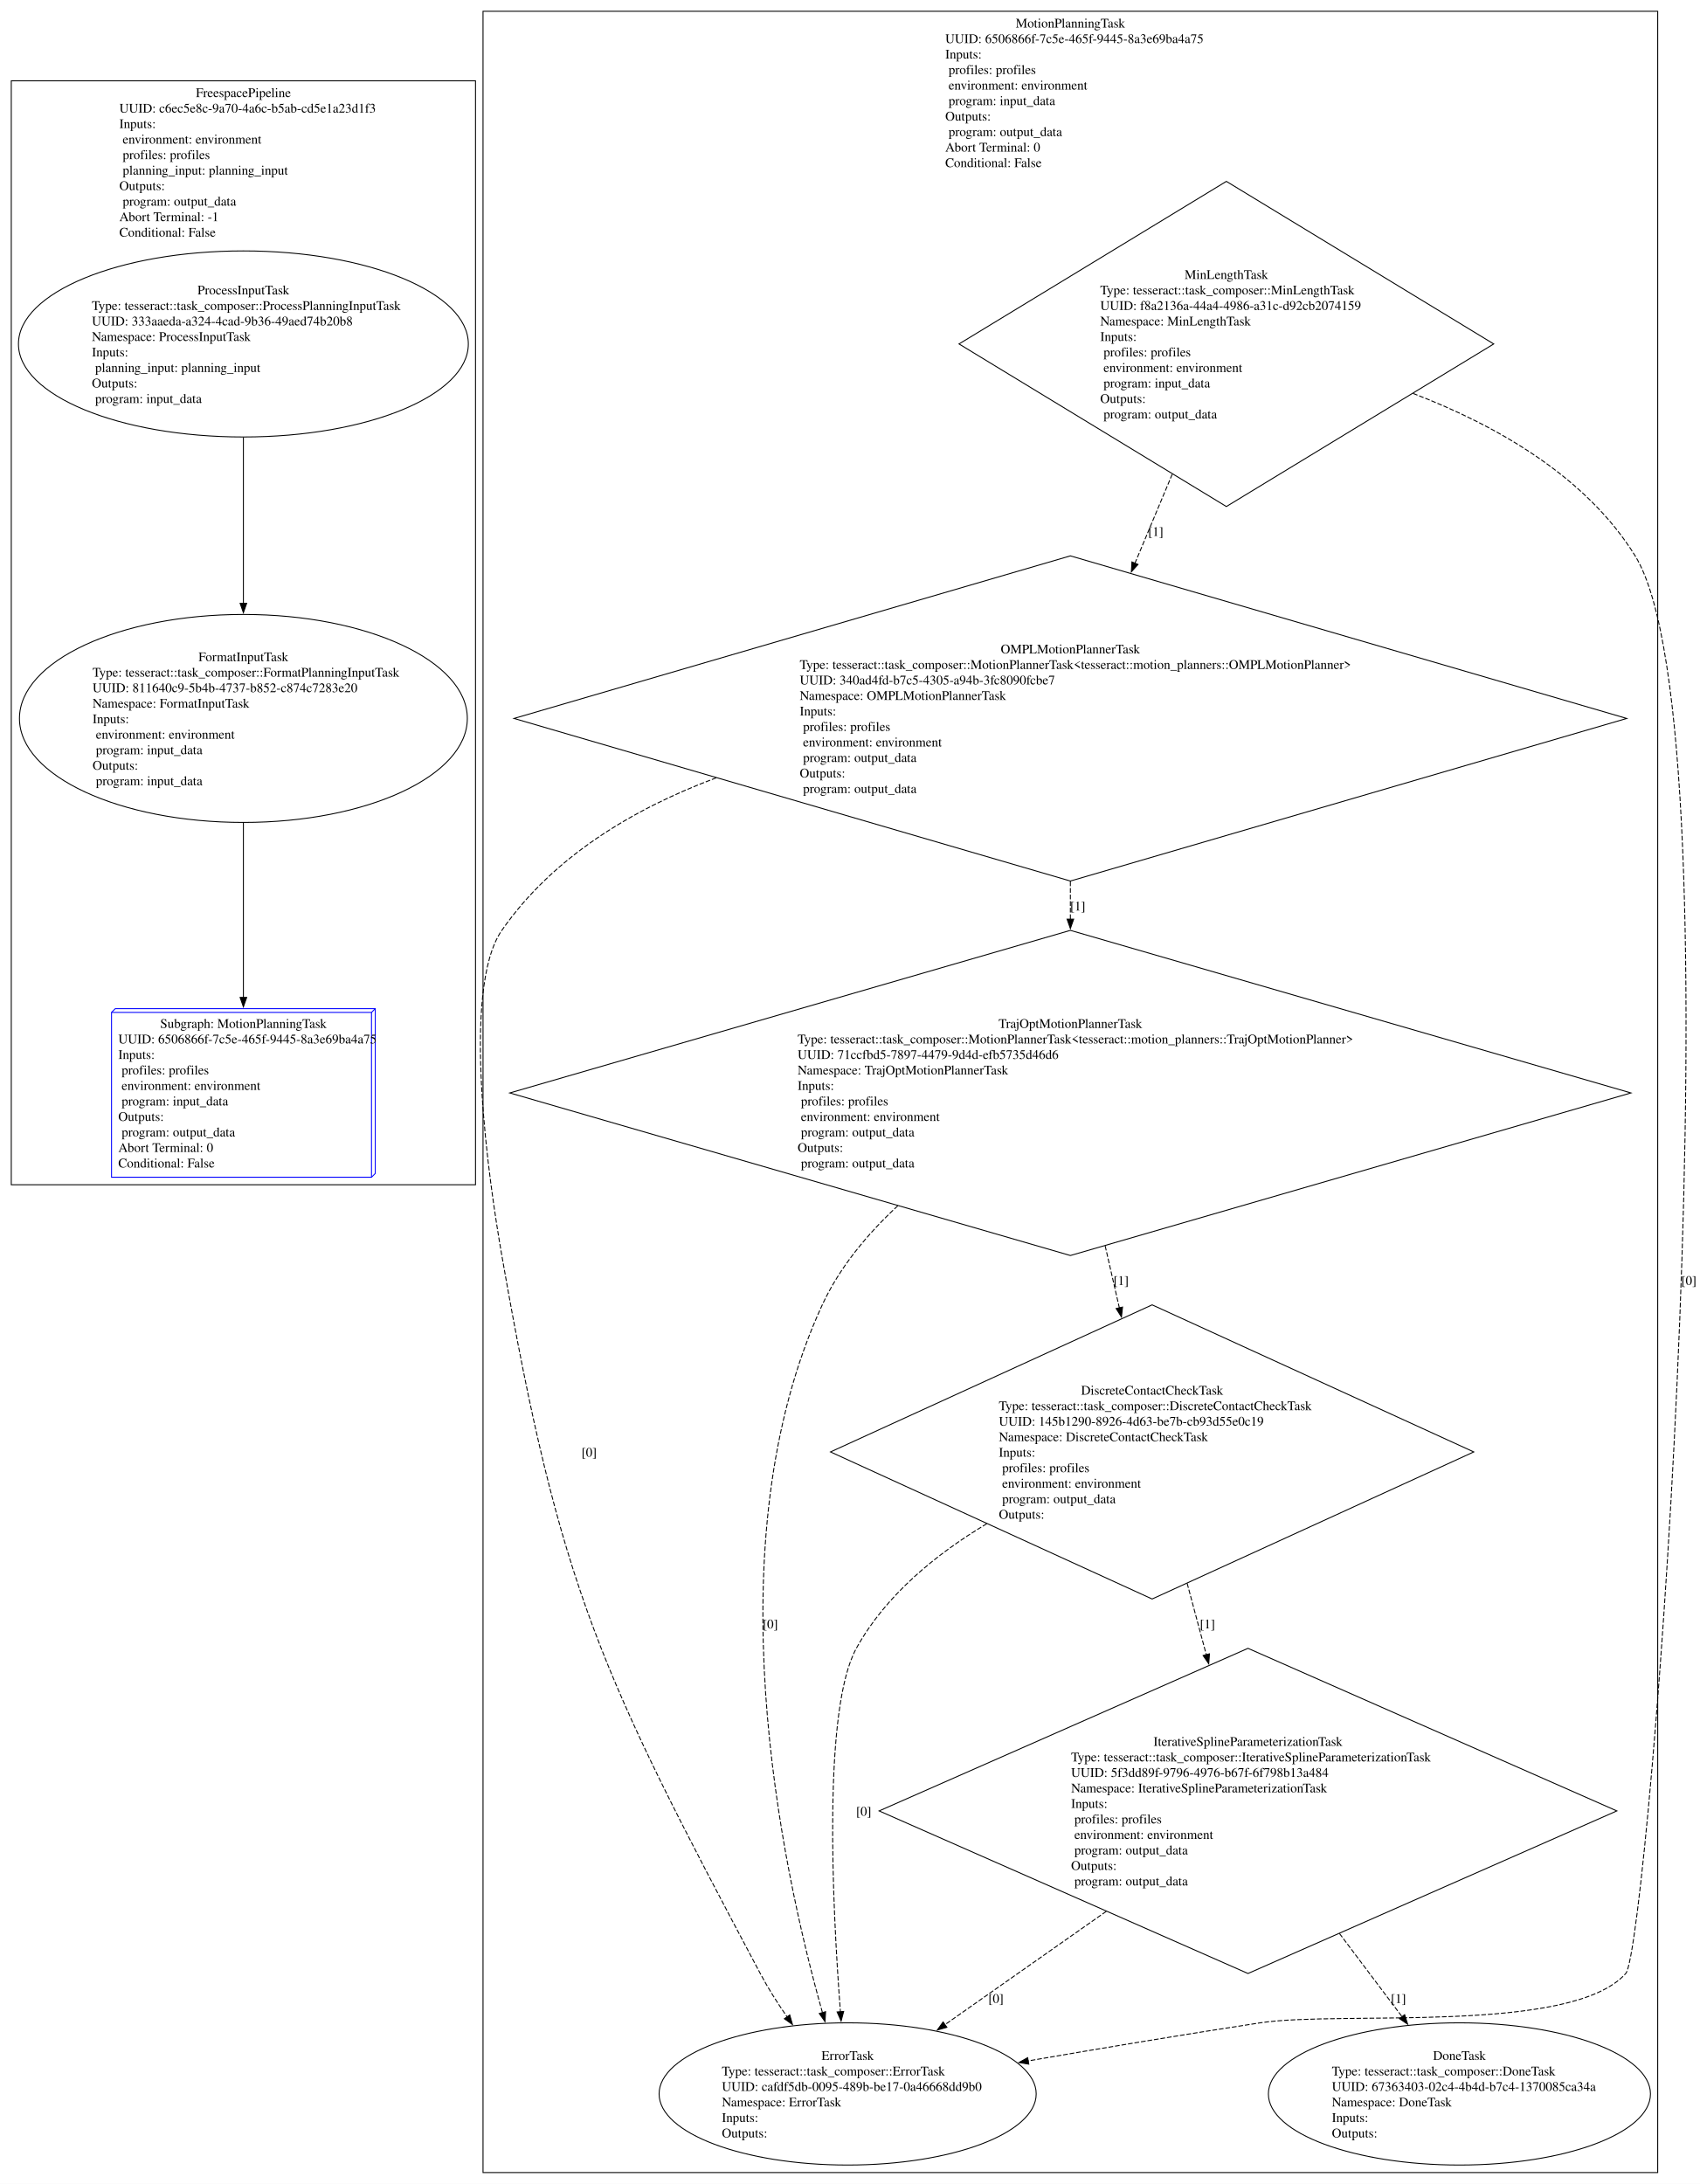
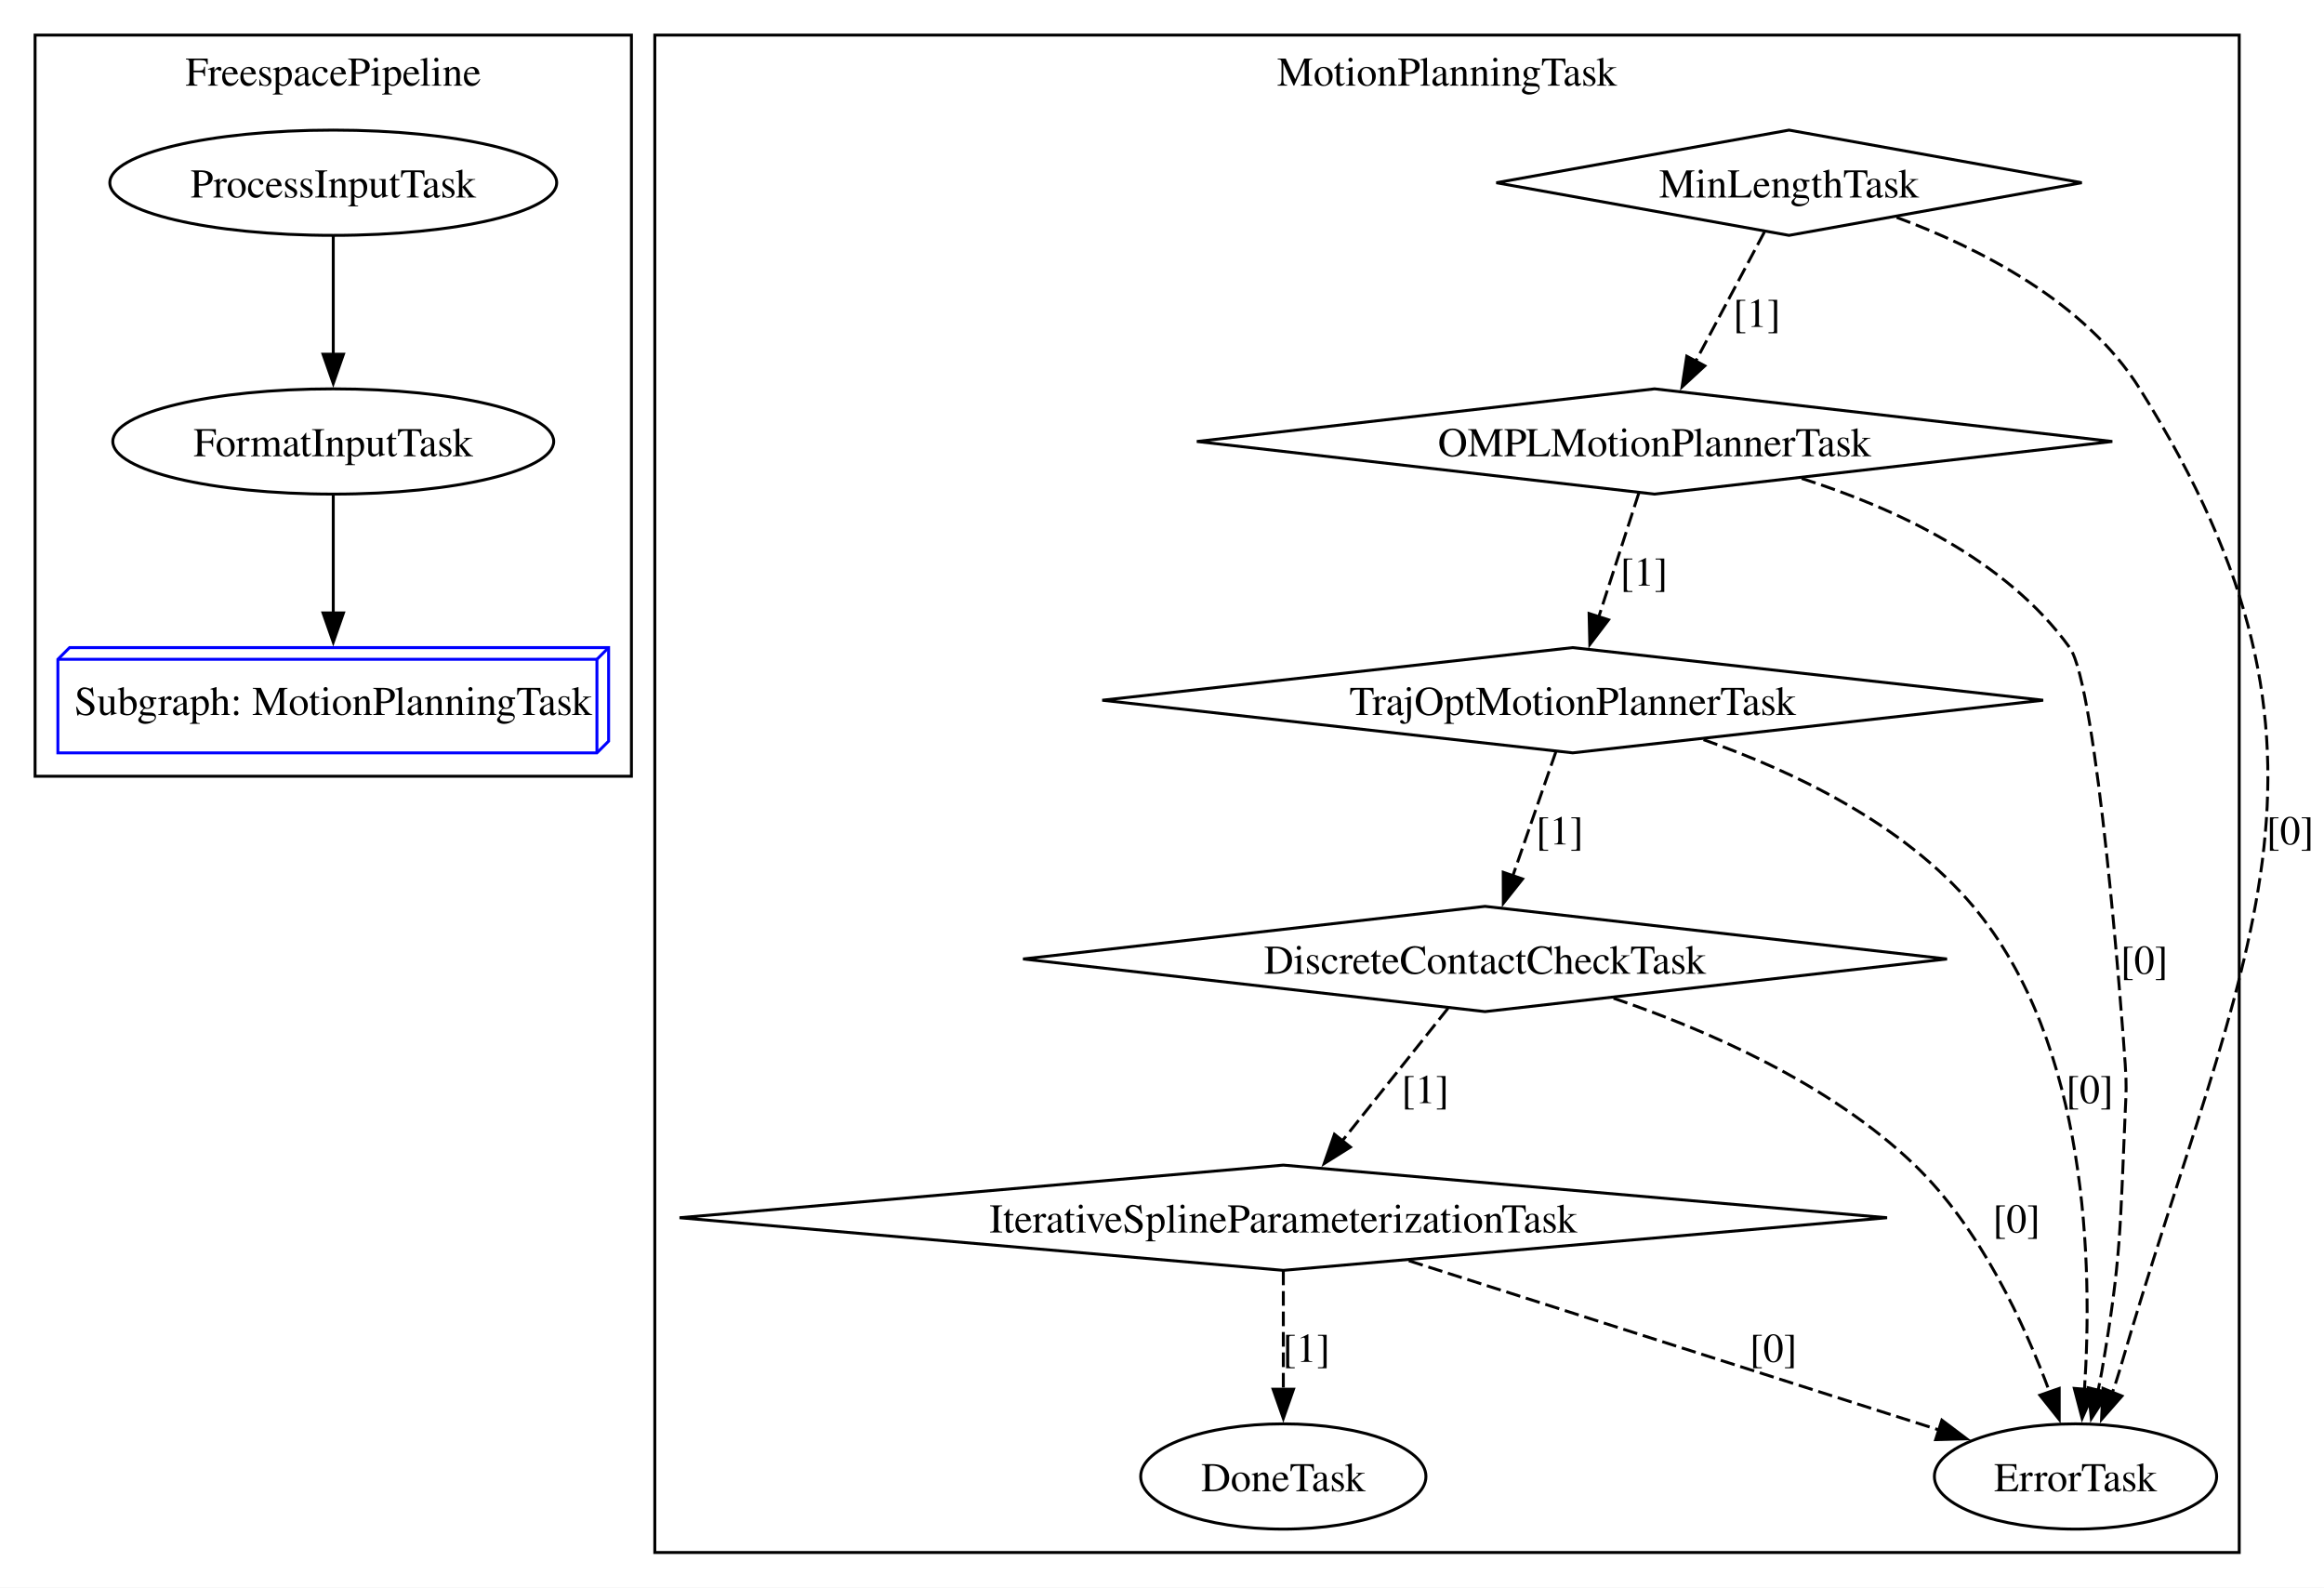
- <svg xmlns="http://www.w3.org/2000/svg" width="1809pt" height="2324pt" viewBox="0.00 0.00 1809.00 2324.00">
-   <g id="graph0" class="graph" transform="scale(1 1) rotate(0) translate(4 2319.82)">
-     <polygon fill="white" stroke="none" points="-4,4 -4,-2319.82 1805.02,-2319.82 1805.02,4 -4,4" />
+ <svg xmlns="http://www.w3.org/2000/svg" width="795pt" height="543pt" viewBox="0.00 0.00 795.00 543.00">
+   <g id="graph0" class="graph" transform="scale(1 1) rotate(0) translate(4 539)">
+     <polygon fill="white" stroke="none" points="-4,4 -4,-539 791.29,-539 791.29,4 -4,4" />
    <g id="clust1" class="cluster">
-       <polygon fill="white" stroke="black" points="8,-1059.12 8,-2233.82 502,-2233.82 502,-1059.12 8,-1059.12" />
-       <text xml:space="preserve" text-anchor="middle" x="255" y="-2216.52" font-family="Times,serif" font-size="14.00">FreespacePipeline</text>
-       <text xml:space="preserve" text-anchor="start" x="123" y="-2200.02" font-family="Times,serif" font-size="14.00">UUID: c6ec5e8c-9a70-4a6c-b5ab-cd5e1a23d1f3</text>
-       <text xml:space="preserve" text-anchor="start" x="123" y="-2183.52" font-family="Times,serif" font-size="14.00">Inputs:</text>
-       <text xml:space="preserve" text-anchor="start" x="123" y="-2167.02" font-family="Times,serif" font-size="14.00">	environment: environment</text>
-       <text xml:space="preserve" text-anchor="start" x="123" y="-2150.52" font-family="Times,serif" font-size="14.00">	profiles: profiles</text>
-       <text xml:space="preserve" text-anchor="start" x="123" y="-2134.02" font-family="Times,serif" font-size="14.00">	planning_input: planning_input</text>
-       <text xml:space="preserve" text-anchor="start" x="123" y="-2117.52" font-family="Times,serif" font-size="14.00">Outputs:</text>
-       <text xml:space="preserve" text-anchor="start" x="123" y="-2101.02" font-family="Times,serif" font-size="14.00">	program: output_data</text>
-       <text xml:space="preserve" text-anchor="start" x="123" y="-2084.52" font-family="Times,serif" font-size="14.00">Abort Terminal: -1</text>
-       <text xml:space="preserve" text-anchor="start" x="123" y="-2068.02" font-family="Times,serif" font-size="14.00">Conditional: False</text>
+       <polygon fill="white" stroke="black" points="8,-273.5 8,-527 212,-527 212,-273.5 8,-273.5" />
+       <text xml:space="preserve" text-anchor="middle" x="110" y="-509.7" font-family="Times,serif" font-size="14.00">FreespacePipeline</text>
    </g>
    <g id="clust2" class="cluster">
-       <polygon fill="white" stroke="black" points="510,-8 510,-2307.82 1760,-2307.82 1760,-8 510,-8" />
-       <text xml:space="preserve" text-anchor="middle" x="1135" y="-2290.52" font-family="Times,serif" font-size="14.00">MotionPlanningTask</text>
-       <text xml:space="preserve" text-anchor="start" x="1001.88" y="-2274.02" font-family="Times,serif" font-size="14.00">UUID: 6506866f-7c5e-465f-9445-8a3e69ba4a75</text>
-       <text xml:space="preserve" text-anchor="start" x="1001.88" y="-2257.52" font-family="Times,serif" font-size="14.00">Inputs:</text>
-       <text xml:space="preserve" text-anchor="start" x="1001.88" y="-2241.02" font-family="Times,serif" font-size="14.00">	profiles: profiles</text>
-       <text xml:space="preserve" text-anchor="start" x="1001.88" y="-2224.52" font-family="Times,serif" font-size="14.00">	environment: environment</text>
-       <text xml:space="preserve" text-anchor="start" x="1001.88" y="-2208.02" font-family="Times,serif" font-size="14.00">	program: input_data</text>
-       <text xml:space="preserve" text-anchor="start" x="1001.88" y="-2191.52" font-family="Times,serif" font-size="14.00">Outputs:</text>
-       <text xml:space="preserve" text-anchor="start" x="1001.88" y="-2175.02" font-family="Times,serif" font-size="14.00">	program: output_data</text>
-       <text xml:space="preserve" text-anchor="start" x="1001.88" y="-2158.52" font-family="Times,serif" font-size="14.00">Abort Terminal: 0</text>
-       <text xml:space="preserve" text-anchor="start" x="1001.88" y="-2142.02" font-family="Times,serif" font-size="14.00">Conditional: False</text>
+       <polygon fill="white" stroke="black" points="220,-8 220,-527 762,-527 762,-8 220,-8" />
+       <text xml:space="preserve" text-anchor="middle" x="491" y="-509.7" font-family="Times,serif" font-size="14.00">MotionPlanningTask</text>
    </g>
    <g id="node1" class="node">
-       <ellipse fill="white" stroke="black" cx="255" cy="-1953.82" rx="239.36" ry="98.99" />
-       <text xml:space="preserve" text-anchor="middle" x="255" y="-2006.52" font-family="Times,serif" font-size="14.00">ProcessInputTask</text>
-       <text xml:space="preserve" text-anchor="start" x="93.75" y="-1990.02" font-family="Times,serif" font-size="14.00">Type: tesseract::task_composer::ProcessPlanningInputTask</text>
-       <text xml:space="preserve" text-anchor="start" x="93.75" y="-1973.52" font-family="Times,serif" font-size="14.00">UUID: 333aaeda-a324-4cad-9b36-49aed74b20b8</text>
-       <text xml:space="preserve" text-anchor="start" x="93.75" y="-1957.02" font-family="Times,serif" font-size="14.00">Namespace: ProcessInputTask</text>
-       <text xml:space="preserve" text-anchor="start" x="93.75" y="-1940.52" font-family="Times,serif" font-size="14.00">Inputs:</text>
-       <text xml:space="preserve" text-anchor="start" x="93.75" y="-1924.02" font-family="Times,serif" font-size="14.00">	planning_input: planning_input</text>
-       <text xml:space="preserve" text-anchor="start" x="93.75" y="-1907.52" font-family="Times,serif" font-size="14.00">Outputs:</text>
-       <text xml:space="preserve" text-anchor="start" x="93.75" y="-1891.02" font-family="Times,serif" font-size="14.00">	program: input_data</text>
+       <ellipse fill="white" stroke="black" cx="110" cy="-388" rx="75.41" ry="18" />
+       <text xml:space="preserve" text-anchor="middle" x="110" y="-382.95" font-family="Times,serif" font-size="14.00">FormatInputTask</text>
    </g>
    <g id="node2" class="node">
-       <ellipse fill="white" stroke="black" cx="255" cy="-1555.32" rx="238.29" ry="110.66" />
-       <text xml:space="preserve" text-anchor="middle" x="255" y="-1616.27" font-family="Times,serif" font-size="14.00">FormatInputTask</text>
-       <text xml:space="preserve" text-anchor="start" x="94.5" y="-1599.77" font-family="Times,serif" font-size="14.00">Type: tesseract::task_composer::FormatPlanningInputTask</text>
-       <text xml:space="preserve" text-anchor="start" x="94.5" y="-1583.27" font-family="Times,serif" font-size="14.00">UUID: 811640c9-5b4b-4737-b852-c874c7283e20</text>
-       <text xml:space="preserve" text-anchor="start" x="94.5" y="-1566.77" font-family="Times,serif" font-size="14.00">Namespace: FormatInputTask</text>
-       <text xml:space="preserve" text-anchor="start" x="94.5" y="-1550.27" font-family="Times,serif" font-size="14.00">Inputs:</text>
-       <text xml:space="preserve" text-anchor="start" x="94.5" y="-1533.77" font-family="Times,serif" font-size="14.00">	environment: environment</text>
-       <text xml:space="preserve" text-anchor="start" x="94.5" y="-1517.27" font-family="Times,serif" font-size="14.00">	program: input_data</text>
-       <text xml:space="preserve" text-anchor="start" x="94.5" y="-1500.77" font-family="Times,serif" font-size="14.00">Outputs:</text>
-       <text xml:space="preserve" text-anchor="start" x="94.5" y="-1484.27" font-family="Times,serif" font-size="14.00">	program: input_data</text>
+       <polygon fill="none" stroke="blue" points="204.2,-317.5 19.8,-317.5 15.8,-313.5 15.8,-281.5 200.2,-281.5 204.2,-285.5 204.2,-317.5" />
+       <polyline fill="none" stroke="blue" points="200.2,-313.5 15.8,-313.5" />
+       <polyline fill="none" stroke="blue" points="200.2,-313.5 200.2,-281.5" />
+       <polyline fill="none" stroke="blue" points="200.2,-313.5 204.2,-317.5" />
+       <text xml:space="preserve" text-anchor="middle" x="110" y="-294.45" font-family="Times,serif" font-size="14.00">Subgraph: MotionPlanningTask</text>
    </g>
    <g id="edge1" class="edge">
-       <path fill="none" stroke="black" d="M255,-1854.55C255,-1801.02 255,-1734.3 255,-1677.56" />
-       <polygon fill="black" stroke="black" points="258.5,-1677.86 255,-1667.86 251.5,-1677.86 258.5,-1677.86" />
+       <path fill="none" stroke="black" d="M110,-369.91C110,-358.26 110,-342.55 110,-329.02" />
+       <polygon fill="black" stroke="black" points="113.5,-329.36 110,-319.36 106.5,-329.36 113.5,-329.36" />
    </g>
    <g id="node3" class="node">
-       <polygon fill="none" stroke="blue" points="395.32,-1246.52 118.68,-1246.52 114.68,-1242.52 114.68,-1067.12 391.32,-1067.12 395.32,-1071.12 395.32,-1246.52" />
-       <polyline fill="none" stroke="blue" points="391.32,-1242.52 114.68,-1242.52" />
-       <polyline fill="none" stroke="blue" points="391.32,-1242.52 391.32,-1067.12" />
-       <polyline fill="none" stroke="blue" points="391.32,-1242.52 395.32,-1246.52" />
-       <text xml:space="preserve" text-anchor="middle" x="255" y="-1226.02" font-family="Times,serif" font-size="14.00">Subgraph: MotionPlanningTask</text>
-       <text xml:space="preserve" text-anchor="start" x="121.88" y="-1209.52" font-family="Times,serif" font-size="14.00">UUID: 6506866f-7c5e-465f-9445-8a3e69ba4a75</text>
-       <text xml:space="preserve" text-anchor="start" x="121.88" y="-1193.02" font-family="Times,serif" font-size="14.00">Inputs:</text>
-       <text xml:space="preserve" text-anchor="start" x="121.88" y="-1176.52" font-family="Times,serif" font-size="14.00">	profiles: profiles</text>
-       <text xml:space="preserve" text-anchor="start" x="121.88" y="-1160.02" font-family="Times,serif" font-size="14.00">	environment: environment</text>
-       <text xml:space="preserve" text-anchor="start" x="121.88" y="-1143.52" font-family="Times,serif" font-size="14.00">	program: input_data</text>
-       <text xml:space="preserve" text-anchor="start" x="121.88" y="-1127.02" font-family="Times,serif" font-size="14.00">Outputs:</text>
-       <text xml:space="preserve" text-anchor="start" x="121.88" y="-1110.52" font-family="Times,serif" font-size="14.00">	program: output_data</text>
-       <text xml:space="preserve" text-anchor="start" x="121.88" y="-1094.02" font-family="Times,serif" font-size="14.00">Abort Terminal: 0</text>
-       <text xml:space="preserve" text-anchor="start" x="121.88" y="-1077.52" font-family="Times,serif" font-size="14.00">Conditional: False</text>
+       <ellipse fill="white" stroke="black" cx="110" cy="-476.5" rx="76.43" ry="18" />
+       <text xml:space="preserve" text-anchor="middle" x="110" y="-471.45" font-family="Times,serif" font-size="14.00">ProcessInputTask</text>
    </g>
    <g id="edge2" class="edge">
-       <path fill="none" stroke="black" d="M255,-1444.4C255,-1386.07 255,-1314.91 255,-1258.09" />
-       <polygon fill="black" stroke="black" points="258.5,-1258.44 255,-1248.44 251.5,-1258.44 258.5,-1258.44" />
+       <path fill="none" stroke="black" d="M110,-458.41C110,-446.76 110,-431.05 110,-417.52" />
+       <polygon fill="black" stroke="black" points="113.5,-417.86 110,-407.86 106.5,-417.86 113.5,-417.86" />
    </g>
    <g id="node4" class="node">
-       <polygon fill="white" stroke="black" points="1222,-931.32 879.75,-774.82 1222,-618.32 1564.25,-774.82 1222,-931.32" />
-       <text xml:space="preserve" text-anchor="middle" x="1222" y="-835.77" font-family="Times,serif" font-size="14.00">DiscreteContactCheckTask</text>
-       <text xml:space="preserve" text-anchor="start" x="1058.88" y="-819.27" font-family="Times,serif" font-size="14.00">Type: tesseract::task_composer::DiscreteContactCheckTask</text>
-       <text xml:space="preserve" text-anchor="start" x="1058.88" y="-802.77" font-family="Times,serif" font-size="14.00">UUID: 145b1290-8926-4d63-be7b-cb93d55e0c19</text>
-       <text xml:space="preserve" text-anchor="start" x="1058.88" y="-786.27" font-family="Times,serif" font-size="14.00">Namespace: DiscreteContactCheckTask</text>
-       <text xml:space="preserve" text-anchor="start" x="1058.88" y="-769.77" font-family="Times,serif" font-size="14.00">Inputs:</text>
-       <text xml:space="preserve" text-anchor="start" x="1058.88" y="-753.27" font-family="Times,serif" font-size="14.00">	profiles: profiles</text>
-       <text xml:space="preserve" text-anchor="start" x="1058.88" y="-736.77" font-family="Times,serif" font-size="14.00">	environment: environment</text>
-       <text xml:space="preserve" text-anchor="start" x="1058.88" y="-720.27" font-family="Times,serif" font-size="14.00">	program: output_data</text>
-       <text xml:space="preserve" text-anchor="start" x="1058.88" y="-703.77" font-family="Times,serif" font-size="14.00">Outputs:</text>
+       <polygon fill="white" stroke="black" points="562,-406 405.42,-388 562,-370 718.58,-388 562,-406" />
+       <text xml:space="preserve" text-anchor="middle" x="562" y="-382.95" font-family="Times,serif" font-size="14.00">OMPLMotionPlannerTask</text>
    </g>
    <g id="node5" class="node">
-       <ellipse fill="white" stroke="black" cx="898" cy="-91.66" rx="200.64" ry="75.66" />
-       <text xml:space="preserve" text-anchor="middle" x="898" y="-127.86" font-family="Times,serif" font-size="14.00">ErrorTask</text>
-       <text xml:space="preserve" text-anchor="start" x="764.12" y="-111.36" font-family="Times,serif" font-size="14.00">Type: tesseract::task_composer::ErrorTask</text>
-       <text xml:space="preserve" text-anchor="start" x="764.12" y="-94.86" font-family="Times,serif" font-size="14.00">UUID: cafdf5db-0095-489b-be17-0a46668dd9b0</text>
-       <text xml:space="preserve" text-anchor="start" x="764.12" y="-78.36" font-family="Times,serif" font-size="14.00">Namespace: ErrorTask</text>
-       <text xml:space="preserve" text-anchor="start" x="764.12" y="-61.86" font-family="Times,serif" font-size="14.00">Inputs:</text>
-       <text xml:space="preserve" text-anchor="start" x="764.12" y="-45.36" font-family="Times,serif" font-size="14.00">Outputs:</text>
+       <ellipse fill="white" stroke="black" cx="706" cy="-34" rx="48.28" ry="18" />
+       <text xml:space="preserve" text-anchor="middle" x="706" y="-28.95" font-family="Times,serif" font-size="14.00">ErrorTask</text>
    </g>
    <g id="edge3" class="edge">
-       <path fill="none" stroke="black" stroke-dasharray="5,2" d="M1046.1,-698.44C991.86,-665.94 938.28,-622.2 907.25,-565.82 871.89,-501.58 881.34,-296.9 890.31,-178.85" />
-       <polygon fill="black" stroke="black" points="893.77,-179.45 891.05,-169.21 886.79,-178.91 893.77,-179.45" />
-       <text xml:space="preserve" text-anchor="middle" x="915.12" y="-387.77" font-family="Times,serif" font-size="14.00">[0]</text>
+       <path fill="none" stroke="black" stroke-dasharray="5,2" d="M612.32,-375.36C643.76,-365.38 682.27,-347.68 704,-317.5 713.33,-304.54 721.94,-190.94 723,-175 723.49,-167.68 723.33,-165.83 723,-158.5 721.22,-119.05 721.72,-108.92 715,-70 714.62,-67.82 714.18,-65.58 713.7,-63.33" />
+       <polygon fill="black" stroke="black" points="717.14,-62.7 711.4,-53.8 710.34,-64.34 717.14,-62.7" />
+       <text xml:space="preserve" text-anchor="middle" x="729.52" y="-205.95" font-family="Times,serif" font-size="14.00">[0]</text>
    </g>
    <g id="node6" class="node">
-       <polygon fill="white" stroke="black" points="1324,-565.82 931.5,-392.82 1324,-219.82 1716.5,-392.82 1324,-565.82" />
-       <text xml:space="preserve" text-anchor="middle" x="1324" y="-462.02" font-family="Times,serif" font-size="14.00">IterativeSplineParameterizationTask</text>
-       <text xml:space="preserve" text-anchor="start" x="1135.75" y="-445.52" font-family="Times,serif" font-size="14.00">Type: tesseract::task_composer::IterativeSplineParameterizationTask</text>
-       <text xml:space="preserve" text-anchor="start" x="1135.75" y="-429.02" font-family="Times,serif" font-size="14.00">UUID: 5f3dd89f-9796-4976-b67f-6f798b13a484</text>
-       <text xml:space="preserve" text-anchor="start" x="1135.75" y="-412.52" font-family="Times,serif" font-size="14.00">Namespace: IterativeSplineParameterizationTask</text>
-       <text xml:space="preserve" text-anchor="start" x="1135.75" y="-396.02" font-family="Times,serif" font-size="14.00">Inputs:</text>
-       <text xml:space="preserve" text-anchor="start" x="1135.75" y="-379.52" font-family="Times,serif" font-size="14.00">	profiles: profiles</text>
-       <text xml:space="preserve" text-anchor="start" x="1135.75" y="-363.02" font-family="Times,serif" font-size="14.00">	environment: environment</text>
-       <text xml:space="preserve" text-anchor="start" x="1135.75" y="-346.52" font-family="Times,serif" font-size="14.00">	program: output_data</text>
-       <text xml:space="preserve" text-anchor="start" x="1135.75" y="-330.02" font-family="Times,serif" font-size="14.00">Outputs:</text>
-       <text xml:space="preserve" text-anchor="start" x="1135.75" y="-313.52" font-family="Times,serif" font-size="14.00">	program: output_data</text>
+       <polygon fill="white" stroke="black" points="534,-317.5 373.07,-299.5 534,-281.5 694.93,-299.5 534,-317.5" />
+       <text xml:space="preserve" text-anchor="middle" x="534" y="-294.45" font-family="Times,serif" font-size="14.00">TrajOptMotionPlannerTask</text>
    </g>
    <g id="edge4" class="edge">
-       <path fill="none" stroke="black" stroke-dasharray="5,2" d="M1259.26,-635.02C1265.91,-610.25 1272.89,-584.23 1279.71,-558.82" />
-       <polygon fill="black" stroke="black" points="1283.02,-560 1282.23,-549.43 1276.26,-558.18 1283.02,-560" />
-       <text xml:space="preserve" text-anchor="middle" x="1280.88" y="-587.02" font-family="Times,serif" font-size="14.00">[1]</text>
+       <path fill="none" stroke="black" stroke-dasharray="5,2" d="M556.6,-370.32C552.73,-358.36 547.42,-341.96 542.92,-328.06" />
+       <polygon fill="black" stroke="black" points="546.26,-327 539.85,-318.57 539.6,-329.16 546.26,-327" />
+       <text xml:space="preserve" text-anchor="middle" x="558.38" y="-338.7" font-family="Times,serif" font-size="14.00">[1]</text>
+     </g>
+     <g id="edge11" class="edge">
+       <path fill="none" stroke="black" stroke-dasharray="5,2" d="M578.75,-286.01C608.81,-275.43 647.15,-257.38 671,-229 710.59,-181.88 711.83,-105.23 709.06,-63.79" />
+       <polygon fill="black" stroke="black" points="712.56,-63.57 708.26,-53.88 705.58,-64.13 712.56,-63.57" />
+       <text xml:space="preserve" text-anchor="middle" x="710.85" y="-161.7" font-family="Times,serif" font-size="14.00">[0]</text>
+     </g>
+     <g id="node7" class="node">
+       <polygon fill="white" stroke="black" points="504,-229 345.97,-211 504,-193 662.03,-211 504,-229" />
+       <text xml:space="preserve" text-anchor="middle" x="504" y="-205.95" font-family="Times,serif" font-size="14.00">DiscreteContactCheckTask</text>
+     </g>
+     <g id="edge12" class="edge">
+       <path fill="none" stroke="black" stroke-dasharray="5,2" d="M528.22,-281.82C524.02,-269.74 518.26,-253.13 513.41,-239.14" />
+       <polygon fill="black" stroke="black" points="516.85,-238.36 510.26,-230.06 510.23,-240.65 516.85,-238.36" />
+       <text xml:space="preserve" text-anchor="middle" x="529.56" y="-250.2" font-family="Times,serif" font-size="14.00">[1]</text>
+     </g>
+     <g id="edge5" class="edge">
+       <path fill="none" stroke="black" stroke-dasharray="5,2" d="M547.97,-197.57C579.74,-186.76 622.01,-168.39 651,-140.5 673.52,-118.84 688.63,-85.95 697.22,-62.66" />
+       <polygon fill="black" stroke="black" points="700.42,-64.11 700.42,-53.51 693.81,-61.8 700.42,-64.11" />
+       <text xml:space="preserve" text-anchor="middle" x="685.81" y="-117.45" font-family="Times,serif" font-size="14.00">[0]</text>
+     </g>
+     <g id="node8" class="node">
+       <polygon fill="white" stroke="black" points="435,-140.5 228.47,-122.5 435,-104.5 641.53,-122.5 435,-140.5" />
+       <text xml:space="preserve" text-anchor="middle" x="435" y="-117.45" font-family="Times,serif" font-size="14.00">IterativeSplineParameterizationTask</text>
+     </g>
+     <g id="edge6" class="edge">
+       <path fill="none" stroke="black" stroke-dasharray="5,2" d="M491.34,-194.13C481.16,-181.37 466.67,-163.2 454.93,-148.49" />
+       <polygon fill="black" stroke="black" points="457.96,-146.67 448.99,-141.04 452.49,-151.04 457.96,-146.67" />
+       <text xml:space="preserve" text-anchor="middle" x="483.56" y="-161.7" font-family="Times,serif" font-size="14.00">[1]</text>
    </g>
    <g id="edge7" class="edge">
-       <path fill="none" stroke="black" stroke-dasharray="5,2" d="M1173.21,-285.93C1116.31,-245.97 1052.92,-201.45 1001.33,-165.22" />
-       <polygon fill="black" stroke="black" points="1003.6,-162.54 993.41,-159.66 999.58,-168.27 1003.6,-162.54" />
-       <text xml:space="preserve" text-anchor="middle" x="1055.83" y="-188.52" font-family="Times,serif" font-size="14.00">[0]</text>
+       <path fill="none" stroke="black" stroke-dasharray="5,2" d="M477.94,-107.79C527.44,-91.99 608.51,-66.12 659.48,-49.85" />
+       <polygon fill="black" stroke="black" points="660.28,-53.27 668.74,-46.89 658.15,-46.6 660.28,-53.27" />
+       <text xml:space="preserve" text-anchor="middle" x="602.65" y="-73.2" font-family="Times,serif" font-size="14.00">[0]</text>
    </g>
    <g id="node9" class="node">
-       <ellipse fill="white" stroke="black" cx="1549" cy="-91.66" rx="203.29" ry="75.66" />
-       <text xml:space="preserve" text-anchor="middle" x="1549" y="-127.86" font-family="Times,serif" font-size="14.00">DoneTask</text>
-       <text xml:space="preserve" text-anchor="start" x="1413.25" y="-111.36" font-family="Times,serif" font-size="14.00">Type: tesseract::task_composer::DoneTask</text>
-       <text xml:space="preserve" text-anchor="start" x="1413.25" y="-94.86" font-family="Times,serif" font-size="14.00">UUID: 67363403-02c4-4b4d-b7c4-1370085ca34a</text>
-       <text xml:space="preserve" text-anchor="start" x="1413.25" y="-78.36" font-family="Times,serif" font-size="14.00">Namespace: DoneTask</text>
-       <text xml:space="preserve" text-anchor="start" x="1413.25" y="-61.86" font-family="Times,serif" font-size="14.00">Inputs:</text>
-       <text xml:space="preserve" text-anchor="start" x="1413.25" y="-45.36" font-family="Times,serif" font-size="14.00">Outputs:</text>
+       <ellipse fill="white" stroke="black" cx="435" cy="-34" rx="48.79" ry="18" />
+       <text xml:space="preserve" text-anchor="middle" x="435" y="-28.95" font-family="Times,serif" font-size="14.00">DoneTask</text>
    </g>
    <g id="edge8" class="edge">
-       <path fill="none" stroke="black" stroke-dasharray="5,2" d="M1421.38,-262.34C1444,-232.27 1467.45,-201.09 1487.99,-173.78" />
-       <polygon fill="black" stroke="black" points="1490.71,-175.98 1493.92,-165.89 1485.12,-171.78 1490.71,-175.98" />
-       <text xml:space="preserve" text-anchor="middle" x="1484.1" y="-188.52" font-family="Times,serif" font-size="14.00">[1]</text>
+       <path fill="none" stroke="black" stroke-dasharray="5,2" d="M435,-104.41C435,-92.76 435,-77.05 435,-63.52" />
+       <polygon fill="black" stroke="black" points="438.5,-63.86 435,-53.86 431.5,-63.86 438.5,-63.86" />
+       <text xml:space="preserve" text-anchor="middle" x="442.88" y="-73.2" font-family="Times,serif" font-size="14.00">[1]</text>
    </g>
-     <g id="node7" class="node">
-       <polygon fill="white" stroke="black" points="1135,-1728.32 543,-1555.32 1135,-1382.32 1727,-1555.32 1135,-1728.32" />
-       <text xml:space="preserve" text-anchor="middle" x="1135" y="-1624.52" font-family="Times,serif" font-size="14.00">OMPLMotionPlannerTask</text>
-       <text xml:space="preserve" text-anchor="start" x="847" y="-1608.02" font-family="Times,serif" font-size="14.00">Type: tesseract::task_composer::MotionPlannerTask&lt;tesseract::motion_planners::OMPLMotionPlanner&gt;</text>
-       <text xml:space="preserve" text-anchor="start" x="847" y="-1591.52" font-family="Times,serif" font-size="14.00">UUID: 340ad4fd-b7c5-4305-a94b-3fc8090fcbe7</text>
-       <text xml:space="preserve" text-anchor="start" x="847" y="-1575.02" font-family="Times,serif" font-size="14.00">Namespace: OMPLMotionPlannerTask</text>
-       <text xml:space="preserve" text-anchor="start" x="847" y="-1558.52" font-family="Times,serif" font-size="14.00">Inputs:</text>
-       <text xml:space="preserve" text-anchor="start" x="847" y="-1542.02" font-family="Times,serif" font-size="14.00">	profiles: profiles</text>
-       <text xml:space="preserve" text-anchor="start" x="847" y="-1525.52" font-family="Times,serif" font-size="14.00">	environment: environment</text>
-       <text xml:space="preserve" text-anchor="start" x="847" y="-1509.02" font-family="Times,serif" font-size="14.00">	program: output_data</text>
-       <text xml:space="preserve" text-anchor="start" x="847" y="-1492.52" font-family="Times,serif" font-size="14.00">Outputs:</text>
-       <text xml:space="preserve" text-anchor="start" x="847" y="-1476.02" font-family="Times,serif" font-size="14.00">	program: output_data</text>
-     </g>
-     <g id="edge5" class="edge">
-       <path fill="none" stroke="black" stroke-dasharray="5,2" d="M758.19,-1492.13C669.09,-1458.86 584.3,-1407.88 530,-1329.82 486.1,-1266.7 516.78,-1059.57 530,-983.82 592.03,-628.31 635.64,-538.5 805,-219.82 813.29,-204.22 823.32,-188.4 833.68,-173.46" />
-       <polygon fill="black" stroke="black" points="836.38,-175.7 839.29,-165.51 830.66,-171.66 836.38,-175.7" />
-       <text xml:space="preserve" text-anchor="middle" x="622.91" y="-769.77" font-family="Times,serif" font-size="14.00">[0]</text>
-     </g>
-     <g id="node8" class="node">
-       <polygon fill="white" stroke="black" points="1135,-1329.82 538.5,-1156.82 1135,-983.82 1731.5,-1156.82 1135,-1329.82" />
-       <text xml:space="preserve" text-anchor="middle" x="1135" y="-1226.02" font-family="Times,serif" font-size="14.00">TrajOptMotionPlannerTask</text>
-       <text xml:space="preserve" text-anchor="start" x="844.75" y="-1209.52" font-family="Times,serif" font-size="14.00">Type: tesseract::task_composer::MotionPlannerTask&lt;tesseract::motion_planners::TrajOptMotionPlanner&gt;</text>
-       <text xml:space="preserve" text-anchor="start" x="844.75" y="-1193.02" font-family="Times,serif" font-size="14.00">UUID: 71ccfbd5-7897-4479-9d4d-efb5735d46d6</text>
-       <text xml:space="preserve" text-anchor="start" x="844.75" y="-1176.52" font-family="Times,serif" font-size="14.00">Namespace: TrajOptMotionPlannerTask</text>
-       <text xml:space="preserve" text-anchor="start" x="844.75" y="-1160.02" font-family="Times,serif" font-size="14.00">Inputs:</text>
-       <text xml:space="preserve" text-anchor="start" x="844.75" y="-1143.52" font-family="Times,serif" font-size="14.00">	profiles: profiles</text>
-       <text xml:space="preserve" text-anchor="start" x="844.75" y="-1127.02" font-family="Times,serif" font-size="14.00">	environment: environment</text>
-       <text xml:space="preserve" text-anchor="start" x="844.75" y="-1110.52" font-family="Times,serif" font-size="14.00">	program: output_data</text>
-       <text xml:space="preserve" text-anchor="start" x="844.75" y="-1094.02" font-family="Times,serif" font-size="14.00">Outputs:</text>
-       <text xml:space="preserve" text-anchor="start" x="844.75" y="-1077.52" font-family="Times,serif" font-size="14.00">	program: output_data</text>
-     </g>
-     <g id="edge6" class="edge">
-       <path fill="none" stroke="black" stroke-dasharray="5,2" d="M1135,-1381.85C1135,-1368.47 1135,-1354.93 1135,-1341.49" />
-       <polygon fill="black" stroke="black" points="1138.5,-1341.73 1135,-1331.73 1131.5,-1341.73 1138.5,-1341.73" />
-       <text xml:space="preserve" text-anchor="middle" x="1142.88" y="-1351.02" font-family="Times,serif" font-size="14.00">[1]</text>
+     <g id="node10" class="node">
+       <polygon fill="white" stroke="black" points="608,-494.5 507.87,-476.5 608,-458.5 708.13,-476.5 608,-494.5" />
+       <text xml:space="preserve" text-anchor="middle" x="608" y="-471.45" font-family="Times,serif" font-size="14.00">MinLengthTask</text>
    </g>
    <g id="edge10" class="edge">
-       <path fill="none" stroke="black" stroke-dasharray="5,2" d="M1172.02,-994.12C1177.05,-972.17 1182.19,-949.71 1187.17,-927.94" />
-       <polygon fill="black" stroke="black" points="1190.53,-928.97 1189.35,-918.44 1183.7,-927.41 1190.53,-928.97" />
-       <text xml:space="preserve" text-anchor="middle" x="1188.98" y="-952.52" font-family="Times,serif" font-size="14.00">[1]</text>
+       <path fill="none" stroke="black" stroke-dasharray="5,2" d="M599.56,-459.63C592.97,-447.23 583.66,-429.73 575.96,-415.25" />
+       <polygon fill="black" stroke="black" points="579.19,-413.87 571.41,-406.69 573.01,-417.16 579.19,-413.87" />
+       <text xml:space="preserve" text-anchor="middle" x="597" y="-427.2" font-family="Times,serif" font-size="14.00">[1]</text>
    </g>
    <g id="edge9" class="edge">
-       <path fill="none" stroke="black" stroke-dasharray="5,2" d="M951.41,-1036.79C918.82,-1006.57 889.43,-971.19 871,-931.32 754.14,-678.55 826.86,-335.64 871.19,-178.16" />
-       <polygon fill="black" stroke="black" points="874.54,-179.18 873.92,-168.6 867.81,-177.26 874.54,-179.18" />
-       <text xml:space="preserve" text-anchor="middle" x="815.73" y="-587.02" font-family="Times,serif" font-size="14.00">[0]</text>
-     </g>
-     <g id="node10" class="node">
-       <polygon fill="white" stroke="black" points="1301,-2126.82 1016.5,-1953.82 1301,-1780.82 1585.5,-1953.82 1301,-2126.82" />
-       <text xml:space="preserve" text-anchor="middle" x="1301" y="-2023.02" font-family="Times,serif" font-size="14.00">MinLengthTask</text>
-       <text xml:space="preserve" text-anchor="start" x="1166.75" y="-2006.52" font-family="Times,serif" font-size="14.00">Type: tesseract::task_composer::MinLengthTask</text>
-       <text xml:space="preserve" text-anchor="start" x="1166.75" y="-1990.02" font-family="Times,serif" font-size="14.00">UUID: f8a2136a-44a4-4986-a31c-d92cb2074159</text>
-       <text xml:space="preserve" text-anchor="start" x="1166.75" y="-1973.52" font-family="Times,serif" font-size="14.00">Namespace: MinLengthTask</text>
-       <text xml:space="preserve" text-anchor="start" x="1166.75" y="-1957.02" font-family="Times,serif" font-size="14.00">Inputs:</text>
-       <text xml:space="preserve" text-anchor="start" x="1166.75" y="-1940.52" font-family="Times,serif" font-size="14.00">	profiles: profiles</text>
-       <text xml:space="preserve" text-anchor="start" x="1166.75" y="-1924.02" font-family="Times,serif" font-size="14.00">	environment: environment</text>
-       <text xml:space="preserve" text-anchor="start" x="1166.75" y="-1907.52" font-family="Times,serif" font-size="14.00">	program: input_data</text>
-       <text xml:space="preserve" text-anchor="start" x="1166.75" y="-1891.02" font-family="Times,serif" font-size="14.00">Outputs:</text>
-       <text xml:space="preserve" text-anchor="start" x="1166.75" y="-1874.52" font-family="Times,serif" font-size="14.00">	program: output_data</text>
-     </g>
-     <g id="edge11" class="edge">
-       <path fill="none" stroke="black" stroke-dasharray="5,2" d="M1499.68,-1901.17C1587.97,-1867.3 1683.62,-1813.09 1736,-1728.32 1851.15,-1541.96 1750.65,-247.46 1726,-219.82 1667.95,-154.71 1423.23,-180.47 1337,-167.32 1255.96,-154.96 1166.74,-140.04 1090.02,-126.78" />
-       <polygon fill="black" stroke="black" points="1090.73,-123.36 1080.28,-125.1 1089.54,-130.25 1090.73,-123.36" />
-       <text xml:space="preserve" text-anchor="middle" x="1793.15" y="-952.52" font-family="Times,serif" font-size="14.00">[0]</text>
-     </g>
-     <g id="edge12" class="edge">
-       <path fill="none" stroke="black" stroke-dasharray="5,2" d="M1243.41,-1815.26C1230.56,-1784.58 1216.82,-1751.76 1203.58,-1720.14" />
-       <polygon fill="black" stroke="black" points="1206.98,-1719.19 1199.89,-1711.32 1200.52,-1721.89 1206.98,-1719.19" />
-       <text xml:space="preserve" text-anchor="middle" x="1225.88" y="-1749.52" font-family="Times,serif" font-size="14.00">[1]</text>
+       <path fill="none" stroke="black" stroke-dasharray="5,2" d="M644.81,-464.64C672.69,-454.33 709.28,-435.89 728,-406 807.29,-279.42 762.71,-213.42 721,-70 720.29,-67.58 719.47,-65.1 718.57,-62.63" />
+       <polygon fill="black" stroke="black" points="721.89,-61.51 714.9,-53.54 715.4,-64.13 721.89,-61.51" />
+       <text xml:space="preserve" text-anchor="middle" x="779.42" y="-250.2" font-family="Times,serif" font-size="14.00">[0]</text>
    </g>
  </g>
</svg>
